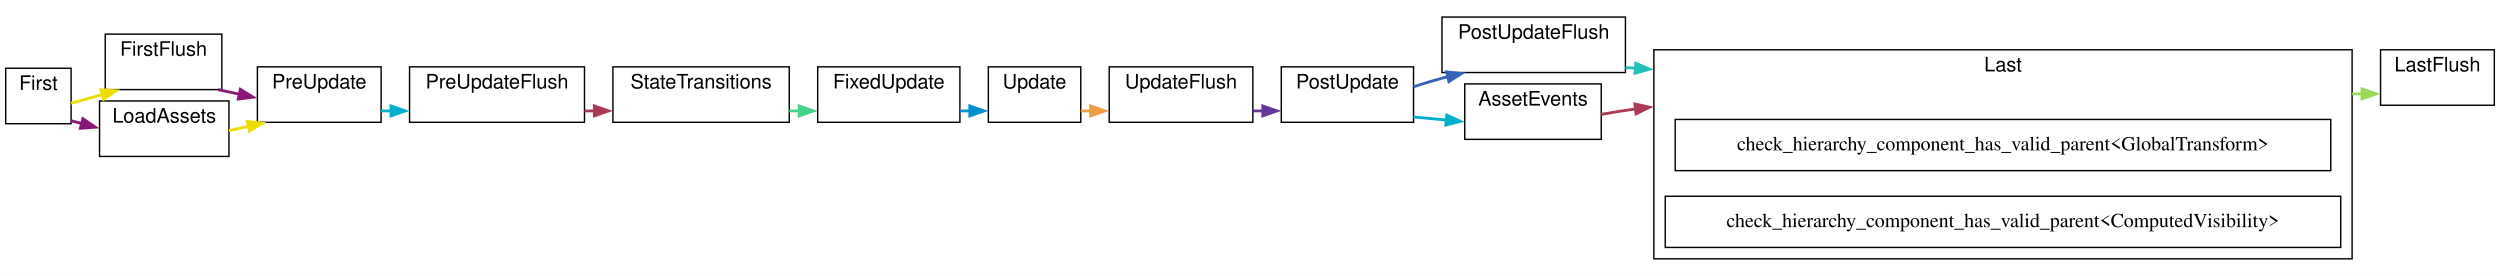
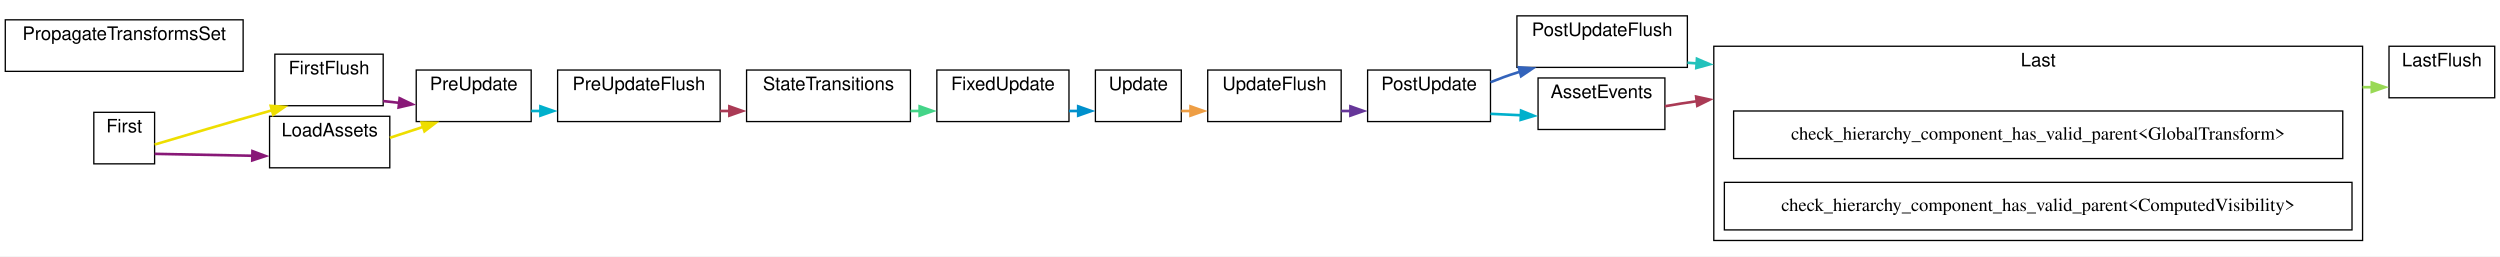
- <svg xmlns="http://www.w3.org/2000/svg" xmlns:xlink="http://www.w3.org/1999/xlink" width="1758pt" height="194pt" viewBox="0.00 0.00 1758.00 194.00">
+ <svg xmlns="http://www.w3.org/2000/svg" xmlns:xlink="http://www.w3.org/1999/xlink" width="1892pt" height="194pt" viewBox="0.00 0.00 1892.00 194.00">
  <g id="graph0" class="graph" transform="scale(1 1) rotate(0) translate(4 190)">
-     <polygon fill="white" stroke="none" points="-4,4 -4,-190 1754,-190 1754,4 -4,4" />
+     <polygon fill="white" stroke="none" points="-4,4 -4,-190 1888,-190 1888,4 -4,4" />
    <g id="clust1" class="cluster">
      <g id="a_clust1">
        <a xlink:title="Update">
-           <polygon fill="white" stroke="black" points="691,-104 691,-143 756,-143 756,-104 691,-104" />
-           <text text-anchor="middle" x="723.5" y="-127.8" font-family="Helvetica,sans-Serif" font-size="14.00">Update</text>
+           <polygon fill="white" stroke="black" points="825,-98 825,-137 890,-137 890,-98 825,-98" />
+           <text text-anchor="middle" x="857.5" y="-121.8" font-family="Helvetica,sans-Serif" font-size="14.00">Update</text>
        </a>
      </g>
    </g>
    <g id="clust2" class="cluster">
      <g id="a_clust2">
        <a xlink:title="FirstFlush">
-           <polygon fill="white" stroke="black" points="70,-127 70,-166 152,-166 152,-127 70,-127" />
-           <text text-anchor="middle" x="111" y="-150.8" font-family="Helvetica,sans-Serif" font-size="14.00">FirstFlush</text>
+           <polygon fill="white" stroke="black" points="204,-110 204,-149 286,-149 286,-110 204,-110" />
+           <text text-anchor="middle" x="245" y="-133.8" font-family="Helvetica,sans-Serif" font-size="14.00">FirstFlush</text>
        </a>
      </g>
    </g>
    <g id="clust3" class="cluster">
      <g id="a_clust3">
        <a xlink:title="PreUpdateFlush">
-           <polygon fill="white" stroke="black" points="284,-104 284,-143 407,-143 407,-104 284,-104" />
-           <text text-anchor="middle" x="345.5" y="-127.8" font-family="Helvetica,sans-Serif" font-size="14.00">PreUpdateFlush</text>
+           <polygon fill="white" stroke="black" points="418,-98 418,-137 541,-137 541,-98 418,-98" />
+           <text text-anchor="middle" x="479.5" y="-121.8" font-family="Helvetica,sans-Serif" font-size="14.00">PreUpdateFlush</text>
        </a>
      </g>
    </g>
    <g id="clust4" class="cluster">
      <g id="a_clust4">
        <a xlink:title="UpdateFlush">
-           <polygon fill="white" stroke="black" points="776,-104 776,-143 877,-143 877,-104 776,-104" />
-           <text text-anchor="middle" x="826.5" y="-127.8" font-family="Helvetica,sans-Serif" font-size="14.00">UpdateFlush</text>
+           <polygon fill="white" stroke="black" points="910,-98 910,-137 1011,-137 1011,-98 910,-98" />
+           <text text-anchor="middle" x="960.5" y="-121.8" font-family="Helvetica,sans-Serif" font-size="14.00">UpdateFlush</text>
        </a>
      </g>
    </g>
    <g id="clust5" class="cluster">
      <g id="a_clust5">
        <a xlink:title="PostUpdateFlush">
-           <polygon fill="white" stroke="black" points="1010,-139 1010,-178 1139,-178 1139,-139 1010,-139" />
-           <text text-anchor="middle" x="1074.5" y="-162.8" font-family="Helvetica,sans-Serif" font-size="14.00">PostUpdateFlush</text>
+           <polygon fill="white" stroke="black" points="1144,-139 1144,-178 1273,-178 1273,-139 1144,-139" />
+           <text text-anchor="middle" x="1208.5" y="-162.8" font-family="Helvetica,sans-Serif" font-size="14.00">PostUpdateFlush</text>
        </a>
      </g>
    </g>
    <g id="clust6" class="cluster">
      <g id="a_clust6">
        <a xlink:title="LastFlush">
-           <polygon fill="white" stroke="black" points="1670,-116 1670,-155 1750,-155 1750,-116 1670,-116" />
-           <text text-anchor="middle" x="1710" y="-139.8" font-family="Helvetica,sans-Serif" font-size="14.00">LastFlush</text>
+           <polygon fill="white" stroke="black" points="1804,-116 1804,-155 1884,-155 1884,-116 1804,-116" />
+           <text text-anchor="middle" x="1844" y="-139.8" font-family="Helvetica,sans-Serif" font-size="14.00">LastFlush</text>
        </a>
      </g>
    </g>
    <g id="clust7" class="cluster">
      <g id="a_clust7">
        <a xlink:title="First">
-           <polygon fill="white" stroke="black" points="0,-103 0,-142 46,-142 46,-103 0,-103" />
-           <text text-anchor="middle" x="23" y="-126.8" font-family="Helvetica,sans-Serif" font-size="14.00">First</text>
+           <polygon fill="white" stroke="black" points="67,-66 67,-105 113,-105 113,-66 67,-66" />
+           <text text-anchor="middle" x="90" y="-89.8" font-family="Helvetica,sans-Serif" font-size="14.00">First</text>
        </a>
      </g>
    </g>
    <g id="clust8" class="cluster">
      <g id="a_clust8">
        <a xlink:title="PreUpdate">
-           <polygon fill="white" stroke="black" points="177,-104 177,-143 264,-143 264,-104 177,-104" />
-           <text text-anchor="middle" x="220.5" y="-127.8" font-family="Helvetica,sans-Serif" font-size="14.00">PreUpdate</text>
+           <polygon fill="white" stroke="black" points="311,-98 311,-137 398,-137 398,-98 311,-98" />
+           <text text-anchor="middle" x="354.5" y="-121.8" font-family="Helvetica,sans-Serif" font-size="14.00">PreUpdate</text>
        </a>
      </g>
    </g>
    <g id="clust9" class="cluster">
      <g id="a_clust9">
        <a xlink:title="StateTransitions">
-           <polygon fill="white" stroke="black" points="427,-104 427,-143 551,-143 551,-104 427,-104" />
-           <text text-anchor="middle" x="489" y="-127.8" font-family="Helvetica,sans-Serif" font-size="14.00">StateTransitions</text>
+           <polygon fill="white" stroke="black" points="561,-98 561,-137 685,-137 685,-98 561,-98" />
+           <text text-anchor="middle" x="623" y="-121.8" font-family="Helvetica,sans-Serif" font-size="14.00">StateTransitions</text>
        </a>
      </g>
    </g>
    <g id="clust10" class="cluster">
      <g id="a_clust10">
        <a xlink:title="FixedUpdate">
-           <polygon fill="white" stroke="black" points="571,-104 571,-143 671,-143 671,-104 571,-104" />
-           <text text-anchor="middle" x="621" y="-127.8" font-family="Helvetica,sans-Serif" font-size="14.00">FixedUpdate</text>
+           <polygon fill="white" stroke="black" points="705,-98 705,-137 805,-137 805,-98 705,-98" />
+           <text text-anchor="middle" x="755" y="-121.8" font-family="Helvetica,sans-Serif" font-size="14.00">FixedUpdate</text>
        </a>
      </g>
    </g>
    <g id="clust11" class="cluster">
      <g id="a_clust11">
        <a xlink:title="PostUpdate">
-           <polygon fill="white" stroke="black" points="897,-104 897,-143 990,-143 990,-104 897,-104" />
-           <text text-anchor="middle" x="943.5" y="-127.8" font-family="Helvetica,sans-Serif" font-size="14.00">PostUpdate</text>
+           <polygon fill="white" stroke="black" points="1031,-98 1031,-137 1124,-137 1124,-98 1031,-98" />
+           <text text-anchor="middle" x="1077.5" y="-121.8" font-family="Helvetica,sans-Serif" font-size="14.00">PostUpdate</text>
        </a>
      </g>
    </g>
    <g id="clust12" class="cluster">
      <g id="a_clust12">
        <a xlink:title="Last">
-           <polygon fill="white" stroke="black" points="1159,-8 1159,-155 1650,-155 1650,-8 1159,-8" />
-           <text text-anchor="middle" x="1404.5" y="-139.8" font-family="Helvetica,sans-Serif" font-size="14.00">Last</text>
+           <polygon fill="white" stroke="black" points="1293,-8 1293,-155 1784,-155 1784,-8 1293,-8" />
+           <text text-anchor="middle" x="1538.5" y="-139.8" font-family="Helvetica,sans-Serif" font-size="14.00">Last</text>
        </a>
      </g>
    </g>
    <g id="clust13" class="cluster">
      <g id="a_clust13">
-         <a xlink:title="LoadAssets">
-           <polygon fill="white" stroke="black" points="66,-80 66,-119 157,-119 157,-80 66,-80" />
-           <text text-anchor="middle" x="111.5" y="-103.8" font-family="Helvetica,sans-Serif" font-size="14.00">LoadAssets</text>
+         <a xlink:title="PropagateTransformsSet">
+           <polygon fill="white" stroke="black" points="0,-136 0,-175 180,-175 180,-136 0,-136" />
+           <text text-anchor="middle" x="90" y="-159.8" font-family="Helvetica,sans-Serif" font-size="14.00">PropagateTransformsSet</text>
        </a>
      </g>
    </g>
    <g id="clust14" class="cluster">
      <g id="a_clust14">
+         <a xlink:title="LoadAssets">
+           <polygon fill="white" stroke="black" points="200,-63 200,-102 291,-102 291,-63 200,-63" />
+           <text text-anchor="middle" x="245.5" y="-86.8" font-family="Helvetica,sans-Serif" font-size="14.00">LoadAssets</text>
+         </a>
+       </g>
+     </g>
+     <g id="clust15" class="cluster">
+       <g id="a_clust15">
        <a xlink:title="AssetEvents">
-           <polygon fill="white" stroke="black" points="1026,-92 1026,-131 1122,-131 1122,-92 1026,-92" />
-           <text text-anchor="middle" x="1074" y="-115.8" font-family="Helvetica,sans-Serif" font-size="14.00">AssetEvents</text>
+           <polygon fill="white" stroke="black" points="1160,-92 1160,-131 1256,-131 1256,-92 1160,-92" />
+           <text text-anchor="middle" x="1208" y="-115.8" font-family="Helvetica,sans-Serif" font-size="14.00">AssetEvents</text>
        </a>
      </g>
    </g>
    <g id="edge7" class="edge">
      <g id="a_edge7">
        <a xlink:title="Update → UpdateFlush">
-           <path fill="none" stroke="#ee9e44" stroke-width="2" d="M756,-112C758.35,-112 760.77,-112 763.22,-112" />
-           <polygon fill="#ee9e44" stroke="#ee9e44" stroke-width="2" points="762.97,-115.5 772.97,-112 762.97,-108.5 762.97,-115.5" />
+           <path fill="none" stroke="#ee9e44" stroke-width="2" d="M890,-106C892.35,-106 894.77,-106 897.22,-106" />
+           <polygon fill="#ee9e44" stroke="#ee9e44" stroke-width="2" points="896.97,-109.5 906.97,-106 896.97,-102.5 896.97,-109.5" />
        </a>
      </g>
    </g>
    <g id="edge2" class="edge">
      <g id="a_edge2">
        <a xlink:title="FirstFlush → PreUpdate">
-           <path fill="none" stroke="#881877" stroke-width="2" d="M149.2,-127C154.17,-125.94 159.34,-124.82 164.52,-123.71" />
-           <polygon fill="#881877" stroke="#881877" stroke-width="2" points="165,-127.19 174.04,-121.66 163.53,-120.34 165,-127.19" />
+           <path fill="none" stroke="#881877" stroke-width="2" d="M286,-113.51C289.98,-113.07 294.07,-112.61 298.17,-112.15" />
+           <polygon fill="#881877" stroke="#881877" stroke-width="2" points="298.45,-115.64 307.99,-111.05 297.67,-108.68 298.45,-115.64" />
        </a>
      </g>
    </g>
    <g id="edge4" class="edge">
      <g id="a_edge4">
        <a xlink:title="PreUpdateFlush → StateTransitions">
-           <path fill="none" stroke="#aa3a55" stroke-width="2" d="M407,-112C409.39,-112 411.8,-112 414.21,-112" />
-           <polygon fill="#aa3a55" stroke="#aa3a55" stroke-width="2" points="413.98,-115.5 423.98,-112 413.98,-108.5 413.98,-115.5" />
+           <path fill="none" stroke="#aa3a55" stroke-width="2" d="M541,-106C543.39,-106 545.8,-106 548.21,-106" />
+           <polygon fill="#aa3a55" stroke="#aa3a55" stroke-width="2" points="547.98,-109.5 557.98,-106 547.98,-102.5 547.98,-109.5" />
        </a>
      </g>
    </g>
    <g id="edge8" class="edge">
      <g id="a_edge8">
        <a xlink:title="UpdateFlush → PostUpdate">
-           <path fill="none" stroke="#663699" stroke-width="2" d="M877,-112C879.43,-112 881.88,-112 884.32,-112" />
-           <polygon fill="#663699" stroke="#663699" stroke-width="2" points="883.98,-115.5 893.98,-112 883.98,-108.5 883.98,-115.5" />
+           <path fill="none" stroke="#663699" stroke-width="2" d="M1011,-106C1013.43,-106 1015.88,-106 1018.32,-106" />
+           <polygon fill="#663699" stroke="#663699" stroke-width="2" points="1017.98,-109.5 1027.98,-106 1017.98,-102.5 1017.98,-109.5" />
        </a>
      </g>
    </g>
    <g id="edge10" class="edge">
      <g id="a_edge10">
        <a xlink:title="PostUpdateFlush → Last">
-           <path fill="none" stroke="#22c2bb" stroke-width="2" d="M1139,-142.52C1141.33,-142.36 1143.71,-142.19 1146.12,-142.02" />
-           <polygon fill="#22c2bb" stroke="#22c2bb" stroke-width="2" points="1146.25,-145.52 1155.98,-141.33 1145.76,-138.54 1146.25,-145.52" />
+           <path fill="none" stroke="#22c2bb" stroke-width="2" d="M1273,-142.52C1275.33,-142.36 1277.71,-142.19 1280.12,-142.02" />
+           <polygon fill="#22c2bb" stroke="#22c2bb" stroke-width="2" points="1280.25,-145.52 1289.98,-141.33 1279.76,-138.54 1280.25,-145.52" />
        </a>
      </g>
    </g>
    <g id="edge1" class="edge">
      <g id="a_edge1">
        <a xlink:title="First → FirstFlush">
-           <path fill="none" stroke="#eede00" stroke-width="2" d="M46,-117.34C52.44,-119.18 59.5,-121.18 66,-123 66.73,-123.2 67.47,-123.41 68.21,-123.62" />
-           <polygon fill="#eede00" stroke="#eede00" stroke-width="2" points="67,-126.91 77.57,-126.2 68.86,-120.17 67,-126.91" />
+           <path fill="none" stroke="#eede00" stroke-width="2" d="M113,-80.59C134.99,-87.15 169.78,-97.45 200,-106 200.72,-106.21 201.46,-106.41 202.19,-106.62" />
+           <polygon fill="#eede00" stroke="#eede00" stroke-width="2" points="200.88,-109.89 211.45,-109.19 202.75,-103.14 200.88,-109.89" />
        </a>
      </g>
    </g>
    <g id="edge13" class="edge">
      <g id="a_edge13">
        <a xlink:title="First → LoadAssets">
-           <path fill="none" stroke="#881877" stroke-width="2" d="M46,-105.12C48.46,-104.46 51.05,-103.77 53.71,-103.05" />
-           <polygon fill="#881877" stroke="#881877" stroke-width="2" points="54.32,-106.51 63.08,-100.55 52.51,-99.75 54.32,-106.51" />
+           <path fill="none" stroke="#881877" stroke-width="2" d="M113,-73.57C132.35,-73.19 161.38,-72.62 187.19,-72.11" />
+           <polygon fill="#881877" stroke="#881877" stroke-width="2" points="187.05,-75.62 196.98,-71.92 186.91,-68.62 187.05,-75.62" />
        </a>
      </g>
    </g>
    <g id="edge3" class="edge">
      <g id="a_edge3">
        <a xlink:title="PreUpdate → PreUpdateFlush">
-           <path fill="none" stroke="#00b0cc" stroke-width="2" d="M264,-112C266.39,-112 268.82,-112 271.28,-112" />
-           <polygon fill="#00b0cc" stroke="#00b0cc" stroke-width="2" points="270.98,-115.5 280.98,-112 270.98,-108.5 270.98,-115.5" />
+           <path fill="none" stroke="#00b0cc" stroke-width="2" d="M398,-106C400.39,-106 402.82,-106 405.28,-106" />
+           <polygon fill="#00b0cc" stroke="#00b0cc" stroke-width="2" points="404.98,-109.5 414.98,-106 404.98,-102.5 404.98,-109.5" />
        </a>
      </g>
    </g>
    <g id="edge5" class="edge">
      <g id="a_edge5">
        <a xlink:title="StateTransitions → FixedUpdate">
-           <path fill="none" stroke="#44d488" stroke-width="2" d="M551,-112C553.39,-112 555.79,-112 558.19,-112" />
-           <polygon fill="#44d488" stroke="#44d488" stroke-width="2" points="557.98,-115.5 567.98,-112 557.98,-108.5 557.98,-115.5" />
+           <path fill="none" stroke="#44d488" stroke-width="2" d="M685,-106C687.39,-106 689.79,-106 692.19,-106" />
+           <polygon fill="#44d488" stroke="#44d488" stroke-width="2" points="691.98,-109.5 701.98,-106 691.98,-102.5 691.98,-109.5" />
        </a>
      </g>
    </g>
    <g id="edge6" class="edge">
      <g id="a_edge6">
        <a xlink:title="FixedUpdate → Update">
-           <path fill="none" stroke="#0090cc" stroke-width="2" d="M671,-112C673.37,-112 675.75,-112 678.11,-112" />
-           <polygon fill="#0090cc" stroke="#0090cc" stroke-width="2" points="677.98,-115.5 687.98,-112 677.98,-108.5 677.98,-115.5" />
+           <path fill="none" stroke="#0090cc" stroke-width="2" d="M805,-106C807.37,-106 809.75,-106 812.11,-106" />
+           <polygon fill="#0090cc" stroke="#0090cc" stroke-width="2" points="811.98,-109.5 821.98,-106 811.98,-102.5 811.98,-109.5" />
        </a>
      </g>
    </g>
    <g id="edge9" class="edge">
      <g id="a_edge9">
        <a xlink:title="PostUpdate → PostUpdateFlush">
-           <path fill="none" stroke="#3363bb" stroke-width="2" d="M990,-128.99C996.66,-131.17 1003.47,-133.25 1010,-135 1011.35,-135.36 1012.71,-135.72 1014.09,-136.06" />
-           <polygon fill="#3363bb" stroke="#3363bb" stroke-width="2" points="1013.27,-139.47 1023.81,-138.32 1014.86,-132.65 1013.27,-139.47" />
+           <path fill="none" stroke="#3363bb" stroke-width="2" d="M1124,-127.78C1130.62,-130.45 1137.42,-132.96 1144,-135 1144.9,-135.28 1145.8,-135.55 1146.71,-135.82" />
+           <polygon fill="#3363bb" stroke="#3363bb" stroke-width="2" points="1145.39,-139.09 1155.95,-138.24 1147.16,-132.32 1145.39,-139.09" />
        </a>
      </g>
    </g>
    <g id="edge14" class="edge">
      <g id="a_edge14">
        <a xlink:title="PostUpdate → AssetEvents">
-           <path fill="none" stroke="#00b0cc" stroke-width="2" d="M990,-107.72C997.5,-107.02 1005.36,-106.29 1013.14,-105.57" />
-           <polygon fill="#00b0cc" stroke="#00b0cc" stroke-width="2" points="1013.36,-109.06 1022.99,-104.65 1012.71,-102.09 1013.36,-109.06" />
+           <path fill="none" stroke="#00b0cc" stroke-width="2" d="M1124,-103.86C1131.5,-103.51 1139.36,-103.15 1147.14,-102.78" />
+           <polygon fill="#00b0cc" stroke="#00b0cc" stroke-width="2" points="1147.15,-106.29 1156.98,-102.33 1146.83,-99.3 1147.15,-106.29" />
        </a>
      </g>
    </g>
    <g id="edge11" class="edge">
      <g id="a_edge11">
        <a xlink:title="Last → LastFlush">
-           <path fill="none" stroke="#99d955" stroke-width="2" d="M1650,-124C1652.45,-124 1654.84,-124 1657.18,-124" />
-           <polygon fill="#99d955" stroke="#99d955" stroke-width="2" points="1656.98,-127.5 1666.98,-124 1656.98,-120.5 1656.98,-127.5" />
+           <path fill="none" stroke="#99d955" stroke-width="2" d="M1784,-124C1786.45,-124 1788.84,-124 1791.18,-124" />
+           <polygon fill="#99d955" stroke="#99d955" stroke-width="2" points="1790.98,-127.5 1800.98,-124 1790.98,-120.5 1790.98,-127.5" />
        </a>
      </g>
    </g>
    <g id="node13" class="node">
      <g id="a_node13">
        <a xlink:title="bevy_hierarchy::valid_parent_check_plugin::check_hierarchy_component_has_valid_parent&lt;bevy_transform::components::global_transform::GlobalTransform&gt;">
-           <polygon fill="white" stroke="black" points="1635,-106 1174,-106 1174,-70 1635,-70 1635,-106" />
-           <text text-anchor="middle" x="1404.5" y="-84.3" font-family="Times,serif" font-size="14.00">check_hierarchy_component_has_valid_parent&lt;GlobalTransform&gt;</text>
+           <polygon fill="white" stroke="black" points="1769,-106 1308,-106 1308,-70 1769,-70 1769,-106" />
+           <text text-anchor="middle" x="1538.5" y="-84.3" font-family="Times,serif" font-size="14.00">check_hierarchy_component_has_valid_parent&lt;GlobalTransform&gt;</text>
        </a>
      </g>
    </g>
    <g id="node14" class="node">
      <g id="a_node14">
        <a xlink:title="bevy_hierarchy::valid_parent_check_plugin::check_hierarchy_component_has_valid_parent&lt;bevy_render::view::visibility::ComputedVisibility&gt;">
-           <polygon fill="white" stroke="black" points="1642,-52 1167,-52 1167,-16 1642,-16 1642,-52" />
-           <text text-anchor="middle" x="1404.5" y="-30.3" font-family="Times,serif" font-size="14.00">check_hierarchy_component_has_valid_parent&lt;ComputedVisibility&gt;</text>
+           <polygon fill="white" stroke="black" points="1776,-52 1301,-52 1301,-16 1776,-16 1776,-52" />
+           <text text-anchor="middle" x="1538.5" y="-30.3" font-family="Times,serif" font-size="14.00">check_hierarchy_component_has_valid_parent&lt;ComputedVisibility&gt;</text>
        </a>
      </g>
    </g>
    <g id="edge12" class="edge">
      <g id="a_edge12">
        <a xlink:title="LoadAssets → PreUpdate">
-           <path fill="none" stroke="#eede00" stroke-width="2" d="M157,-98.09C161.6,-99.12 166.28,-100.18 170.91,-101.21" />
-           <polygon fill="#eede00" stroke="#eede00" stroke-width="2" points="169.87,-104.57 180.39,-103.34 171.4,-97.74 169.87,-104.57" />
+           <path fill="none" stroke="#eede00" stroke-width="2" d="M291,-85.72C299.41,-88.47 308.11,-91.31 316.23,-93.97" />
+           <polygon fill="#eede00" stroke="#eede00" stroke-width="2" points="315.08,-97.28 325.67,-97.06 317.25,-90.62 315.08,-97.28" />
        </a>
      </g>
    </g>
    <g id="edge15" class="edge">
      <g id="a_edge15">
        <a xlink:title="AssetEvents → Last">
-           <path fill="none" stroke="#aa3a55" stroke-width="2" d="M1122,-109.59C1129.89,-110.98 1138.18,-112.32 1146.35,-113.44" />
-           <polygon fill="#aa3a55" stroke="#aa3a55" stroke-width="2" points="1145.64,-116.88 1156,-114.63 1146.5,-109.94 1145.64,-116.88" />
+           <path fill="none" stroke="#aa3a55" stroke-width="2" d="M1256,-109.59C1263.89,-110.98 1272.18,-112.32 1280.35,-113.44" />
+           <polygon fill="#aa3a55" stroke="#aa3a55" stroke-width="2" points="1279.64,-116.88 1290,-114.63 1280.5,-109.94 1279.64,-116.88" />
        </a>
      </g>
    </g>
  </g>
</svg>
